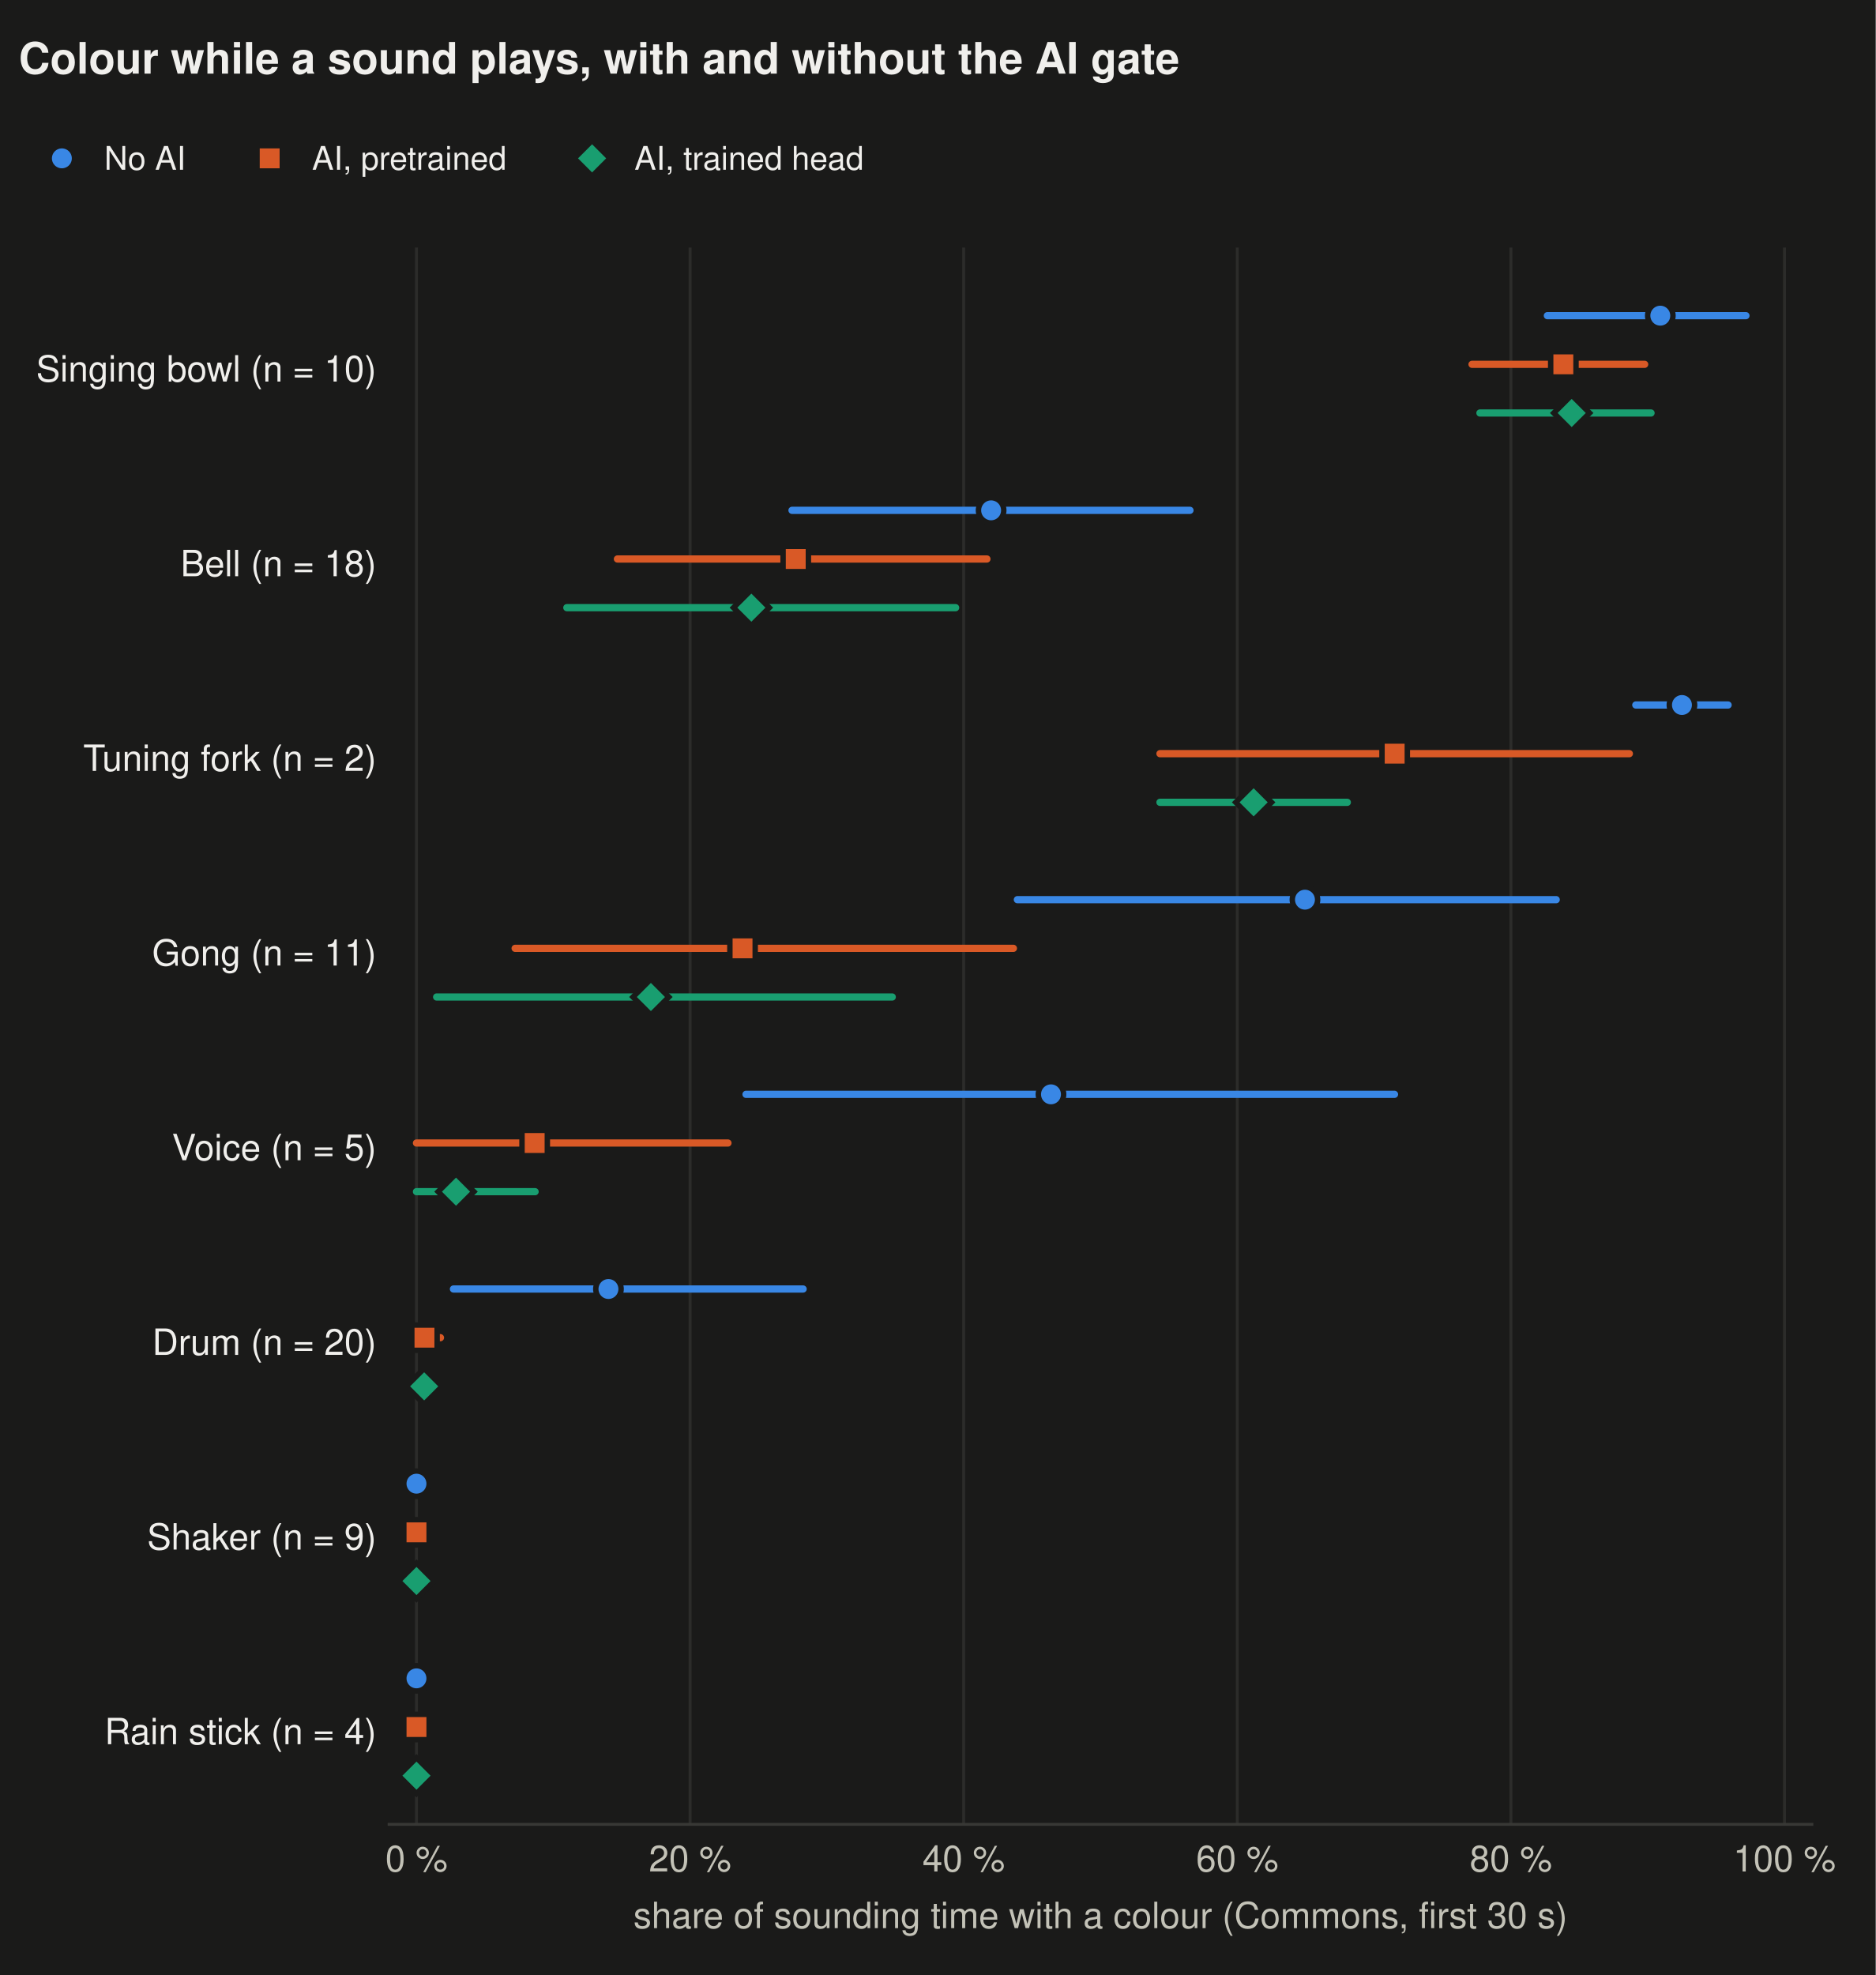
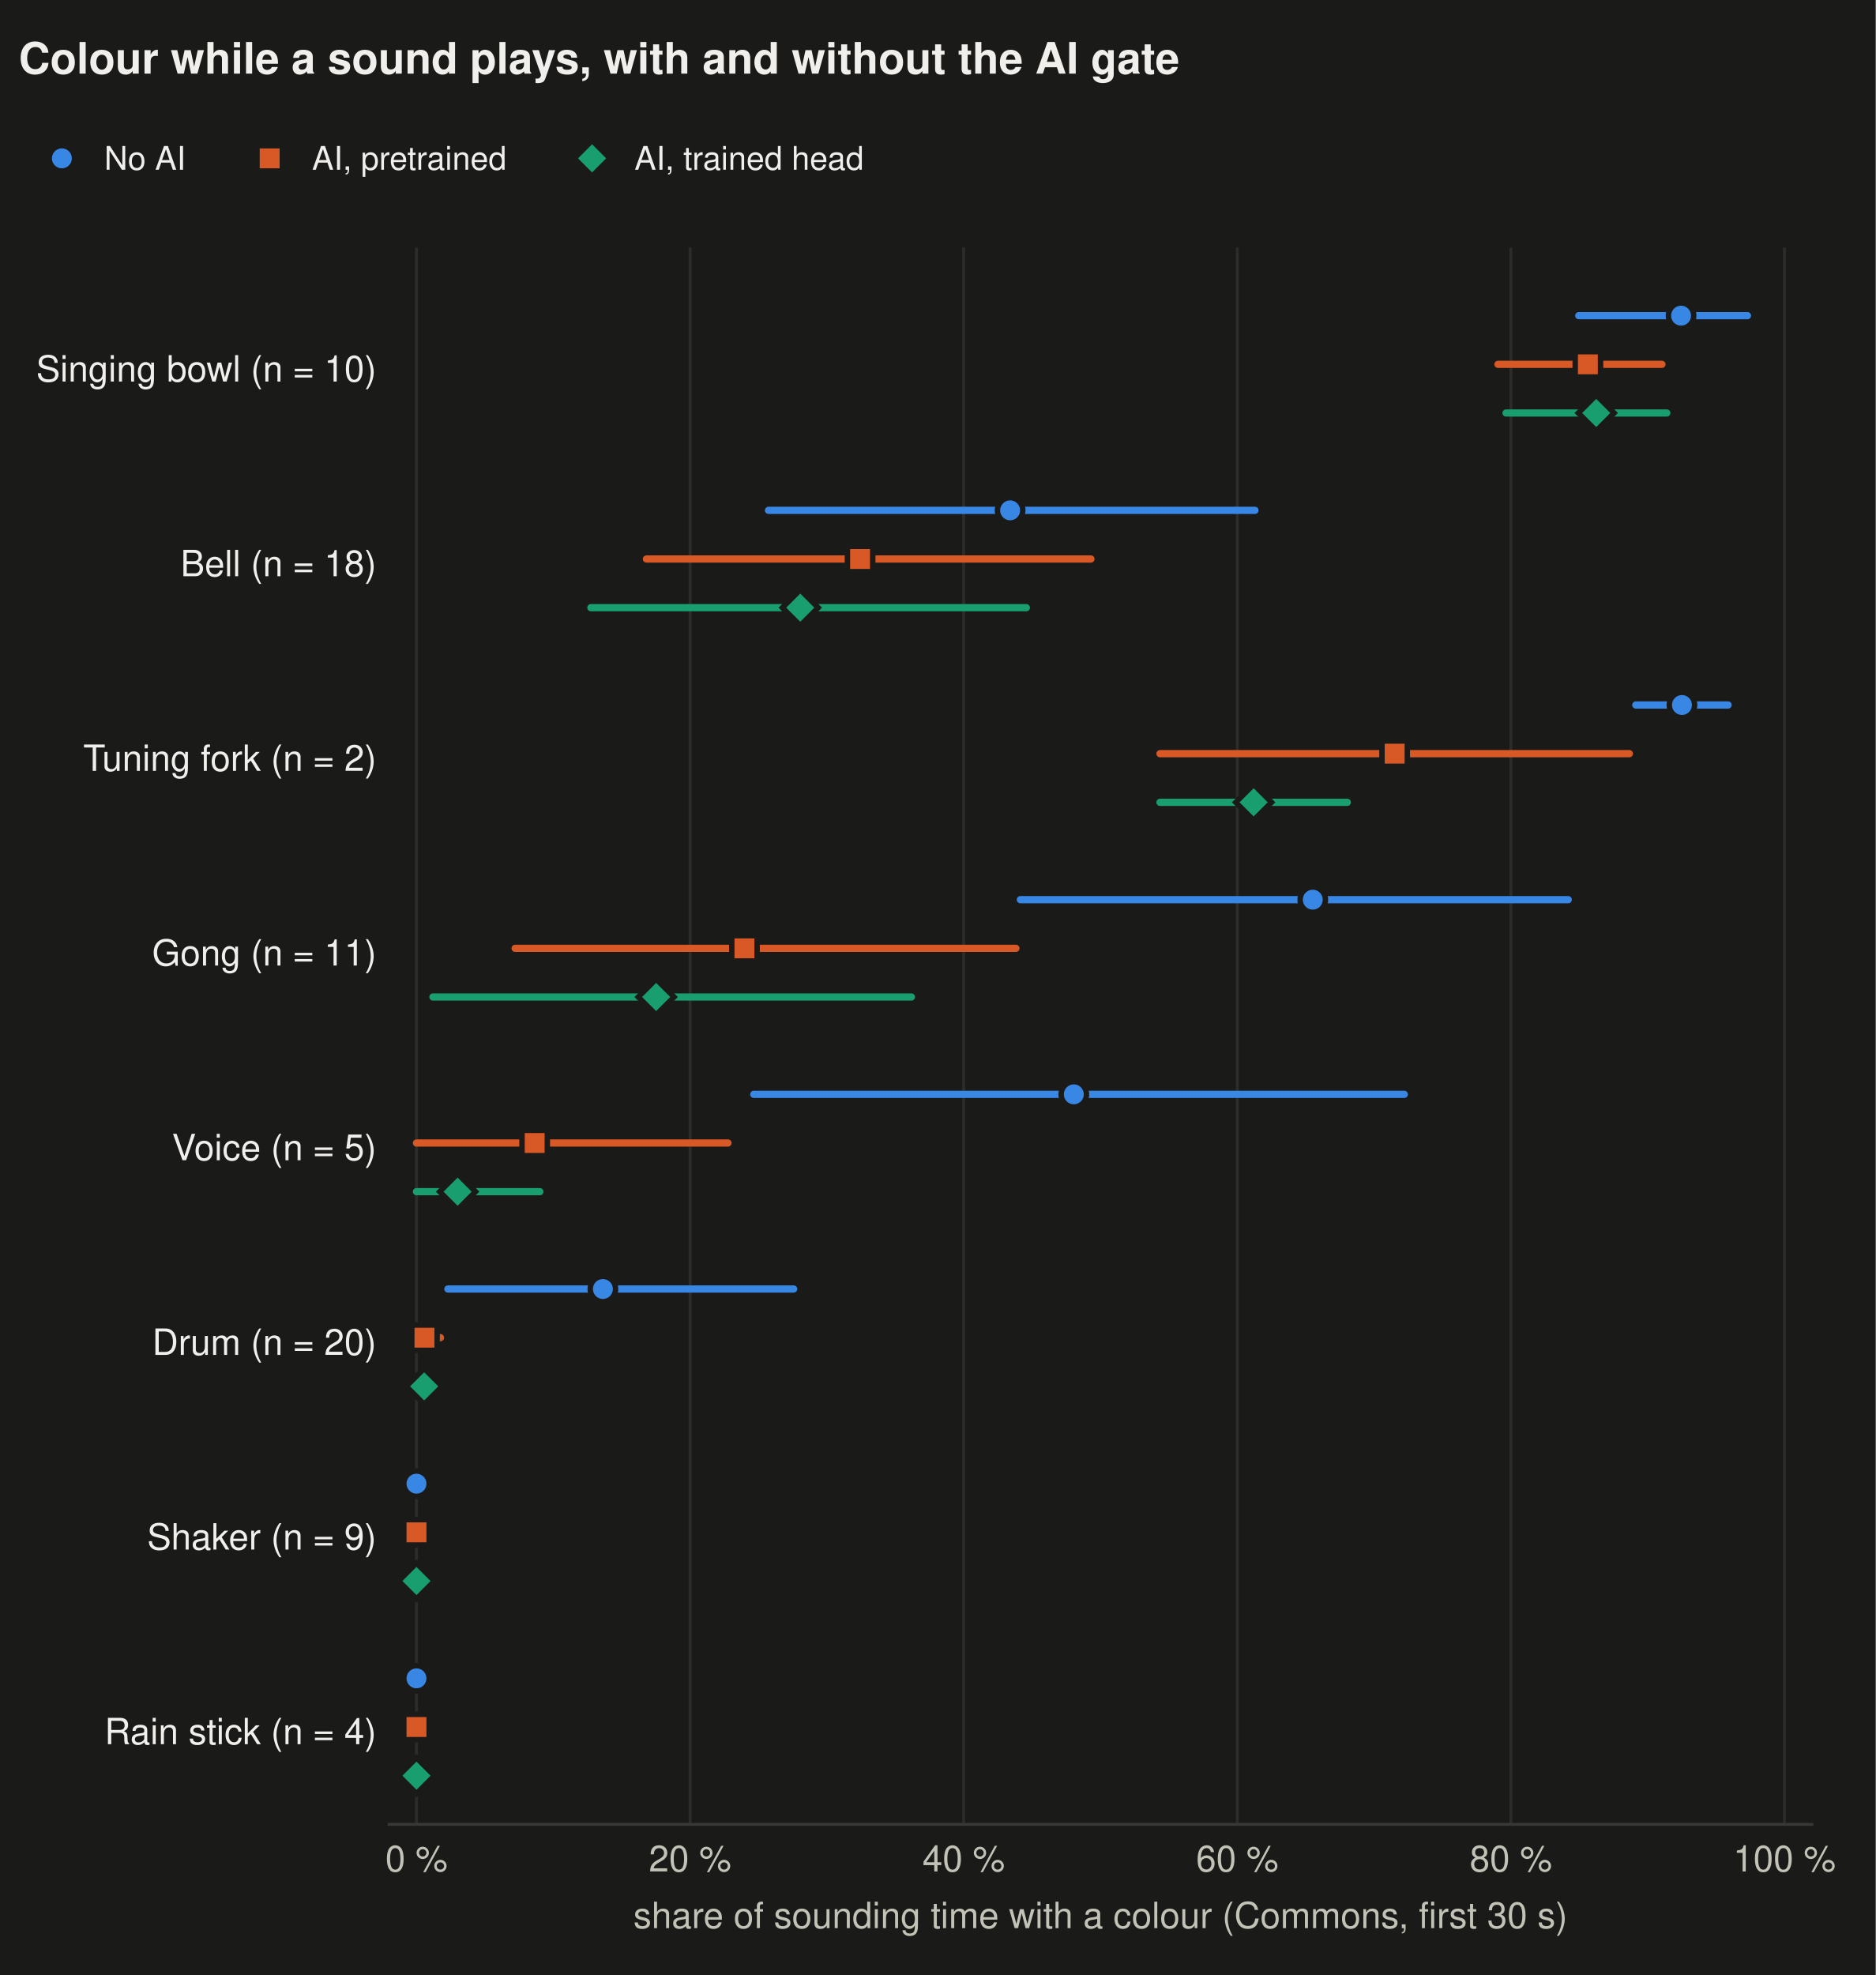
<svg xmlns="http://www.w3.org/2000/svg" xmlns:xlink="http://www.w3.org/1999/xlink" width="518.4pt" height="545.76pt" viewBox="0 0 518.4 545.76" version="1.1">
  <defs>
    <style type="text/css">*{stroke-linejoin: round; stroke-linecap: butt}</style>
  </defs>
  <g id="figure_1">
    <g id="patch_1">
      <path d="M 0 545.76  L 518.4 545.76  L 518.4 0  L 0 0  z " style="fill: #1a1a19" />
    </g>
    <g id="axes_1">
      <g id="patch_2">
        <path d="M 107.54 504.13  L 500.746 504.13  L 500.746 68.4  L 107.54 68.4  z " style="fill: #1a1a19" />
      </g>
      <g id="matplotlib.axis_1">
        <g id="xtick_1">
          <g id="line2d_1">
-             <path d="M 115.102 504.13  L 115.102 68.4  " clip-path="url(#p0f48623004)" style="fill: none; stroke: #2c2c2a; stroke-width: 0.8; stroke-linecap: square" />
+             <path d="M 115.102 504.13  L 115.102 68.4  " clip-path="url(#pca16d07b62)" style="fill: none; stroke: #2c2c2a; stroke-width: 0.8; stroke-linecap: square" />
          </g>
          <g id="line2d_2" />
          <g id="text_1">
            <text style="font-size: 10px; font-family: 'Helvetica Neue', 'Helvetica', 'Arial', 'DejaVu Sans'; text-anchor: middle; fill: #c3c2b7" x="115.102" y="517.15" transform="rotate(-0 115.1017 517.15)">0 %</text>
          </g>
        </g>
        <g id="xtick_2">
          <g id="line2d_3">
-             <path d="M 190.718 504.13  L 190.718 68.4  " clip-path="url(#p0f48623004)" style="fill: none; stroke: #2c2c2a; stroke-width: 0.8; stroke-linecap: square" />
+             <path d="M 190.718 504.13  L 190.718 68.4  " clip-path="url(#pca16d07b62)" style="fill: none; stroke: #2c2c2a; stroke-width: 0.8; stroke-linecap: square" />
          </g>
          <g id="line2d_4" />
          <g id="text_2">
            <text style="font-size: 10px; font-family: 'Helvetica Neue', 'Helvetica', 'Arial', 'DejaVu Sans'; text-anchor: middle; fill: #c3c2b7" x="190.718" y="517.15" transform="rotate(-0 190.7182 517.15)">20 %</text>
          </g>
        </g>
        <g id="xtick_3">
          <g id="line2d_5">
-             <path d="M 266.335 504.13  L 266.335 68.4  " clip-path="url(#p0f48623004)" style="fill: none; stroke: #2c2c2a; stroke-width: 0.8; stroke-linecap: square" />
+             <path d="M 266.335 504.13  L 266.335 68.4  " clip-path="url(#pca16d07b62)" style="fill: none; stroke: #2c2c2a; stroke-width: 0.8; stroke-linecap: square" />
          </g>
          <g id="line2d_6" />
          <g id="text_3">
            <text style="font-size: 10px; font-family: 'Helvetica Neue', 'Helvetica', 'Arial', 'DejaVu Sans'; text-anchor: middle; fill: #c3c2b7" x="266.335" y="517.15" transform="rotate(-0 266.3348 517.15)">40 %</text>
          </g>
        </g>
        <g id="xtick_4">
          <g id="line2d_7">
-             <path d="M 341.951 504.13  L 341.951 68.4  " clip-path="url(#p0f48623004)" style="fill: none; stroke: #2c2c2a; stroke-width: 0.8; stroke-linecap: square" />
+             <path d="M 341.951 504.13  L 341.951 68.4  " clip-path="url(#pca16d07b62)" style="fill: none; stroke: #2c2c2a; stroke-width: 0.8; stroke-linecap: square" />
          </g>
          <g id="line2d_8" />
          <g id="text_4">
            <text style="font-size: 10px; font-family: 'Helvetica Neue', 'Helvetica', 'Arial', 'DejaVu Sans'; text-anchor: middle; fill: #c3c2b7" x="341.951" y="517.15" transform="rotate(-0 341.9514 517.15)">60 %</text>
          </g>
        </g>
        <g id="xtick_5">
          <g id="line2d_9">
-             <path d="M 417.568 504.13  L 417.568 68.4  " clip-path="url(#p0f48623004)" style="fill: none; stroke: #2c2c2a; stroke-width: 0.8; stroke-linecap: square" />
+             <path d="M 417.568 504.13  L 417.568 68.4  " clip-path="url(#pca16d07b62)" style="fill: none; stroke: #2c2c2a; stroke-width: 0.8; stroke-linecap: square" />
          </g>
          <g id="line2d_10" />
          <g id="text_5">
            <text style="font-size: 10px; font-family: 'Helvetica Neue', 'Helvetica', 'Arial', 'DejaVu Sans'; text-anchor: middle; fill: #c3c2b7" x="417.568" y="517.15" transform="rotate(-0 417.5679 517.15)">80 %</text>
          </g>
        </g>
        <g id="xtick_6">
          <g id="line2d_11">
-             <path d="M 493.184 504.13  L 493.184 68.4  " clip-path="url(#p0f48623004)" style="fill: none; stroke: #2c2c2a; stroke-width: 0.8; stroke-linecap: square" />
+             <path d="M 493.184 504.13  L 493.184 68.4  " clip-path="url(#pca16d07b62)" style="fill: none; stroke: #2c2c2a; stroke-width: 0.8; stroke-linecap: square" />
          </g>
          <g id="line2d_12" />
          <g id="text_6">
            <text style="font-size: 10px; font-family: 'Helvetica Neue', 'Helvetica', 'Arial', 'DejaVu Sans'; text-anchor: middle; fill: #c3c2b7" x="493.184" y="517.15" transform="rotate(-0 493.1845 517.15)">100 %</text>
          </g>
        </g>
        <g id="text_7">
          <text style="font-size: 10px; font-family: 'Helvetica Neue', 'Helvetica', 'Arial', 'DejaVu Sans'; text-anchor: middle; fill: #c3c2b7" x="304.143" y="532.8" transform="rotate(-0 304.1431 532.8)">share of sounding time with a colour (Commons, first 30 s)</text>
        </g>
      </g>
      <g id="matplotlib.axis_2">
        <g id="ytick_1">
          <g id="line2d_13" />
          <g id="text_8">
            <text style="font-size: 10px; font-family: 'Helvetica Neue', 'Helvetica', 'Arial', 'DejaVu Sans'; text-anchor: end; fill: #f0efec" x="104.04" y="105.436" transform="rotate(-0 104.04 105.4363)">Singing bowl (n = 10)</text>
          </g>
        </g>
        <g id="ytick_2">
          <g id="line2d_14" />
          <g id="text_9">
            <text style="font-size: 10px; font-family: 'Helvetica Neue', 'Helvetica', 'Arial', 'DejaVu Sans'; text-anchor: end; fill: #f0efec" x="104.04" y="159.23" transform="rotate(-0 104.04 159.2301)">Bell (n = 18)</text>
          </g>
        </g>
        <g id="ytick_3">
          <g id="line2d_15" />
          <g id="text_10">
            <text style="font-size: 10px; font-family: 'Helvetica Neue', 'Helvetica', 'Arial', 'DejaVu Sans'; text-anchor: end; fill: #f0efec" x="104.04" y="213.024" transform="rotate(-0 104.04 213.024)">Tuning fork (n = 2)</text>
          </g>
        </g>
        <g id="ytick_4">
          <g id="line2d_16" />
          <g id="text_11">
            <text style="font-size: 10px; font-family: 'Helvetica Neue', 'Helvetica', 'Arial', 'DejaVu Sans'; text-anchor: end; fill: #f0efec" x="104.04" y="266.818" transform="rotate(-0 104.04 266.8178)">Gong (n = 11)</text>
          </g>
        </g>
        <g id="ytick_5">
          <g id="line2d_17" />
          <g id="text_12">
            <text style="font-size: 10px; font-family: 'Helvetica Neue', 'Helvetica', 'Arial', 'DejaVu Sans'; text-anchor: end; fill: #f0efec" x="104.04" y="320.612" transform="rotate(-0 104.04 320.6116)">Voice (n = 5)</text>
          </g>
        </g>
        <g id="ytick_6">
          <g id="line2d_18" />
          <g id="text_13">
            <text style="font-size: 10px; font-family: 'Helvetica Neue', 'Helvetica', 'Arial', 'DejaVu Sans'; text-anchor: end; fill: #f0efec" x="104.04" y="374.405" transform="rotate(-0 104.04 374.4054)">Drum (n = 20)</text>
          </g>
        </g>
        <g id="ytick_7">
          <g id="line2d_19" />
          <g id="text_14">
            <text style="font-size: 10px; font-family: 'Helvetica Neue', 'Helvetica', 'Arial', 'DejaVu Sans'; text-anchor: end; fill: #f0efec" x="104.04" y="428.199" transform="rotate(-0 104.04 428.1993)">Shaker (n = 9)</text>
          </g>
        </g>
        <g id="ytick_8">
          <g id="line2d_20" />
          <g id="text_15">
            <text style="font-size: 10px; font-family: 'Helvetica Neue', 'Helvetica', 'Arial', 'DejaVu Sans'; text-anchor: end; fill: #f0efec" x="104.04" y="481.993" transform="rotate(-0 104.04 481.9931)">Rain stick (n = 4)</text>
          </g>
        </g>
      </g>
      <g id="line2d_21">
-         <path d="M 427.648 87.228  L 482.524 87.228  " clip-path="url(#p0f48623004)" style="fill: none; stroke: #3987e5; stroke-width: 2; stroke-linecap: round" />
+         <path d="M 436.324 87.228  L 482.952 87.228  " clip-path="url(#pca16d07b62)" style="fill: none; stroke: #3987e5; stroke-width: 2; stroke-linecap: round" />
      </g>
      <g id="line2d_22">
-         <path d="M 218.889 141.022  L 328.873 141.022  " clip-path="url(#p0f48623004)" style="fill: none; stroke: #3987e5; stroke-width: 2; stroke-linecap: round" />
+         <path d="M 212.395 141.022  L 346.837 141.022  " clip-path="url(#pca16d07b62)" style="fill: none; stroke: #3987e5; stroke-width: 2; stroke-linecap: round" />
      </g>
      <g id="line2d_23">
-         <path d="M 452.089 194.815  L 477.593 194.815  " clip-path="url(#p0f48623004)" style="fill: none; stroke: #3987e5; stroke-width: 2; stroke-linecap: round" />
+         <path d="M 452.089 194.815  L 477.593 194.815  " clip-path="url(#pca16d07b62)" style="fill: none; stroke: #3987e5; stroke-width: 2; stroke-linecap: round" />
      </g>
      <g id="line2d_24">
-         <path d="M 281.175 248.609  L 430.086 248.609  " clip-path="url(#p0f48623004)" style="fill: none; stroke: #3987e5; stroke-width: 2; stroke-linecap: round" />
+         <path d="M 281.997 248.609  L 433.414 248.609  " clip-path="url(#pca16d07b62)" style="fill: none; stroke: #3987e5; stroke-width: 2; stroke-linecap: round" />
      </g>
      <g id="line2d_25">
-         <path d="M 206.178 302.403  L 385.402 302.403  " clip-path="url(#p0f48623004)" style="fill: none; stroke: #3987e5; stroke-width: 2; stroke-linecap: round" />
+         <path d="M 208.323 302.403  L 388.103 302.403  " clip-path="url(#pca16d07b62)" style="fill: none; stroke: #3987e5; stroke-width: 2; stroke-linecap: round" />
      </g>
      <g id="line2d_26">
-         <path d="M 125.32 356.197  L 221.958 356.197  " clip-path="url(#p0f48623004)" style="fill: none; stroke: #3987e5; stroke-width: 2; stroke-linecap: round" />
+         <path d="M 123.787 356.197  L 219.342 356.197  " clip-path="url(#pca16d07b62)" style="fill: none; stroke: #3987e5; stroke-width: 2; stroke-linecap: round" />
      </g>
      <g id="line2d_27">
-         <path d="M 115.102 409.991  L 115.102 409.991  " clip-path="url(#p0f48623004)" style="fill: none; stroke: #3987e5; stroke-width: 2; stroke-linecap: round" />
+         <path d="M 115.102 409.991  L 115.102 409.991  " clip-path="url(#pca16d07b62)" style="fill: none; stroke: #3987e5; stroke-width: 2; stroke-linecap: round" />
      </g>
      <g id="line2d_28">
-         <path d="M 115.102 463.785  L 115.102 463.785  " clip-path="url(#p0f48623004)" style="fill: none; stroke: #3987e5; stroke-width: 2; stroke-linecap: round" />
+         <path d="M 115.102 463.785  L 115.102 463.785  " clip-path="url(#pca16d07b62)" style="fill: none; stroke: #3987e5; stroke-width: 2; stroke-linecap: round" />
      </g>
      <g id="line2d_29">
-         <path d="M 406.829 100.676  L 454.534 100.676  " clip-path="url(#p0f48623004)" style="fill: none; stroke: #d95926; stroke-width: 2; stroke-linecap: round" />
+         <path d="M 413.998 100.676  L 459.312 100.676  " clip-path="url(#pca16d07b62)" style="fill: none; stroke: #d95926; stroke-width: 2; stroke-linecap: round" />
      </g>
      <g id="line2d_30">
-         <path d="M 170.637 154.47  L 272.757 154.47  " clip-path="url(#p0f48623004)" style="fill: none; stroke: #d95926; stroke-width: 2; stroke-linecap: round" />
+         <path d="M 178.659 154.47  L 301.498 154.47  " clip-path="url(#pca16d07b62)" style="fill: none; stroke: #d95926; stroke-width: 2; stroke-linecap: round" />
      </g>
      <g id="line2d_31">
-         <path d="M 320.581 208.264  L 450.309 208.264  " clip-path="url(#p0f48623004)" style="fill: none; stroke: #d95926; stroke-width: 2; stroke-linecap: round" />
+         <path d="M 320.581 208.264  L 450.309 208.264  " clip-path="url(#pca16d07b62)" style="fill: none; stroke: #d95926; stroke-width: 2; stroke-linecap: round" />
      </g>
      <g id="line2d_32">
-         <path d="M 142.371 262.058  L 280.074 262.058  " clip-path="url(#p0f48623004)" style="fill: none; stroke: #d95926; stroke-width: 2; stroke-linecap: round" />
+         <path d="M 142.371 262.058  L 280.76 262.058  " clip-path="url(#pca16d07b62)" style="fill: none; stroke: #d95926; stroke-width: 2; stroke-linecap: round" />
      </g>
      <g id="line2d_33">
-         <path d="M 115.102 315.852  L 201.185 315.852  " clip-path="url(#p0f48623004)" style="fill: none; stroke: #d95926; stroke-width: 2; stroke-linecap: round" />
+         <path d="M 115.102 315.852  L 201.185 315.852  " clip-path="url(#pca16d07b62)" style="fill: none; stroke: #d95926; stroke-width: 2; stroke-linecap: round" />
      </g>
      <g id="line2d_34">
-         <path d="M 115.102 369.645  L 121.73 369.645  " clip-path="url(#p0f48623004)" style="fill: none; stroke: #d95926; stroke-width: 2; stroke-linecap: round" />
+         <path d="M 115.102 369.645  L 121.73 369.645  " clip-path="url(#pca16d07b62)" style="fill: none; stroke: #d95926; stroke-width: 2; stroke-linecap: round" />
      </g>
      <g id="line2d_35">
-         <path d="M 115.102 423.439  L 115.102 423.439  " clip-path="url(#p0f48623004)" style="fill: none; stroke: #d95926; stroke-width: 2; stroke-linecap: round" />
+         <path d="M 115.102 423.439  L 115.102 423.439  " clip-path="url(#pca16d07b62)" style="fill: none; stroke: #d95926; stroke-width: 2; stroke-linecap: round" />
      </g>
      <g id="line2d_36">
-         <path d="M 115.102 477.233  L 115.102 477.233  " clip-path="url(#p0f48623004)" style="fill: none; stroke: #d95926; stroke-width: 2; stroke-linecap: round" />
+         <path d="M 115.102 477.233  L 115.102 477.233  " clip-path="url(#pca16d07b62)" style="fill: none; stroke: #d95926; stroke-width: 2; stroke-linecap: round" />
      </g>
      <g id="line2d_37">
-         <path d="M 409.012 114.125  L 456.298 114.125  " clip-path="url(#p0f48623004)" style="fill: none; stroke: #199e70; stroke-width: 2; stroke-linecap: round" />
+         <path d="M 416.224 114.125  L 460.654 114.125  " clip-path="url(#pca16d07b62)" style="fill: none; stroke: #199e70; stroke-width: 2; stroke-linecap: round" />
      </g>
      <g id="line2d_38">
-         <path d="M 156.659 167.919  L 264.106 167.919  " clip-path="url(#p0f48623004)" style="fill: none; stroke: #199e70; stroke-width: 2; stroke-linecap: round" />
+         <path d="M 163.302 167.919  L 283.654 167.919  " clip-path="url(#pca16d07b62)" style="fill: none; stroke: #199e70; stroke-width: 2; stroke-linecap: round" />
      </g>
      <g id="line2d_39">
-         <path d="M 320.581 221.712  L 372.354 221.712  " clip-path="url(#p0f48623004)" style="fill: none; stroke: #199e70; stroke-width: 2; stroke-linecap: round" />
+         <path d="M 320.581 221.712  L 372.354 221.712  " clip-path="url(#pca16d07b62)" style="fill: none; stroke: #199e70; stroke-width: 2; stroke-linecap: round" />
      </g>
      <g id="line2d_40">
-         <path d="M 120.676 275.506  L 246.592 275.506  " clip-path="url(#p0f48623004)" style="fill: none; stroke: #199e70; stroke-width: 2; stroke-linecap: round" />
+         <path d="M 119.654 275.506  L 251.892 275.506  " clip-path="url(#pca16d07b62)" style="fill: none; stroke: #199e70; stroke-width: 2; stroke-linecap: round" />
      </g>
      <g id="line2d_41">
-         <path d="M 115.102 329.3  L 147.883 329.3  " clip-path="url(#p0f48623004)" style="fill: none; stroke: #199e70; stroke-width: 2; stroke-linecap: round" />
+         <path d="M 115.102 329.3  L 149.195 329.3  " clip-path="url(#pca16d07b62)" style="fill: none; stroke: #199e70; stroke-width: 2; stroke-linecap: round" />
      </g>
      <g id="line2d_42">
-         <path d="M 115.102 383.094  L 121.485 383.094  " clip-path="url(#p0f48623004)" style="fill: none; stroke: #199e70; stroke-width: 2; stroke-linecap: round" />
+         <path d="M 115.102 383.094  L 121.485 383.094  " clip-path="url(#pca16d07b62)" style="fill: none; stroke: #199e70; stroke-width: 2; stroke-linecap: round" />
      </g>
      <g id="line2d_43">
-         <path d="M 115.102 436.888  L 115.102 436.888  " clip-path="url(#p0f48623004)" style="fill: none; stroke: #199e70; stroke-width: 2; stroke-linecap: round" />
+         <path d="M 115.102 436.888  L 115.102 436.888  " clip-path="url(#pca16d07b62)" style="fill: none; stroke: #199e70; stroke-width: 2; stroke-linecap: round" />
      </g>
      <g id="line2d_44">
-         <path d="M 115.102 490.682  L 115.102 490.682  " clip-path="url(#p0f48623004)" style="fill: none; stroke: #199e70; stroke-width: 2; stroke-linecap: round" />
+         <path d="M 115.102 490.682  L 115.102 490.682  " clip-path="url(#pca16d07b62)" style="fill: none; stroke: #199e70; stroke-width: 2; stroke-linecap: round" />
      </g>
      <g id="patch_3">
        <path d="M 107.54 504.13  L 500.746 504.13  " style="fill: none; stroke: #383835; stroke-width: 0.8; stroke-linejoin: miter; stroke-linecap: square" />
      </g>
      <g id="line2d_45">
        <defs>
-           <path id="mc0cc2520e6" d="M 0 3.5  C 0.928 3.5 1.819 3.131 2.475 2.475  C 3.131 1.819 3.5 0.928 3.5 0  C 3.5 -0.928 3.131 -1.819 2.475 -2.475  C 1.819 -3.131 0.928 -3.5 0 -3.5  C -0.928 -3.5 -1.819 -3.131 -2.475 -2.475  C -3.131 -1.819 -3.5 -0.928 -3.5 0  C -3.5 0.928 -3.131 1.819 -2.475 2.475  C -1.819 3.131 -0.928 3.5 0 3.5  z " style="stroke: #1a1a19; stroke-width: 1.5" />
+           <path id="m90c41794b3" d="M 0 3.5  C 0.928 3.5 1.819 3.131 2.475 2.475  C 3.131 1.819 3.5 0.928 3.5 0  C 3.5 -0.928 3.131 -1.819 2.475 -2.475  C 1.819 -3.131 0.928 -3.5 0 -3.5  C -0.928 -3.5 -1.819 -3.131 -2.475 -2.475  C -3.131 -1.819 -3.5 -0.928 -3.5 0  C -3.5 0.928 -3.131 1.819 -2.475 2.475  C -1.819 3.131 -0.928 3.5 0 3.5  z " style="stroke: #1a1a19; stroke-width: 1.5" />
        </defs>
-         <g clip-path="url(#p0f48623004)">
-           <use xlink:href="#mc0cc2520e6" x="458.861" y="87.228" style="fill: #3987e5; stroke: #1a1a19; stroke-width: 1.5" />
+         <g clip-path="url(#pca16d07b62)">
+           <use xlink:href="#m90c41794b3" x="464.596" y="87.228" style="fill: #3987e5; stroke: #1a1a19; stroke-width: 1.5" />
        </g>
      </g>
      <g id="line2d_46">
-         <g clip-path="url(#p0f48623004)">
-           <use xlink:href="#mc0cc2520e6" x="273.916" y="141.022" style="fill: #3987e5; stroke: #1a1a19; stroke-width: 1.5" />
+         <g clip-path="url(#pca16d07b62)">
+           <use xlink:href="#m90c41794b3" x="279.167" y="141.022" style="fill: #3987e5; stroke: #1a1a19; stroke-width: 1.5" />
        </g>
      </g>
      <g id="line2d_47">
-         <g clip-path="url(#p0f48623004)">
-           <use xlink:href="#mc0cc2520e6" x="464.841" y="194.815" style="fill: #3987e5; stroke: #1a1a19; stroke-width: 1.5" />
+         <g clip-path="url(#pca16d07b62)">
+           <use xlink:href="#m90c41794b3" x="464.841" y="194.815" style="fill: #3987e5; stroke: #1a1a19; stroke-width: 1.5" />
        </g>
      </g>
      <g id="line2d_48">
-         <g clip-path="url(#p0f48623004)">
-           <use xlink:href="#mc0cc2520e6" x="360.652" y="248.609" style="fill: #3987e5; stroke: #1a1a19; stroke-width: 1.5" />
+         <g clip-path="url(#pca16d07b62)">
+           <use xlink:href="#m90c41794b3" x="362.815" y="248.609" style="fill: #3987e5; stroke: #1a1a19; stroke-width: 1.5" />
        </g>
      </g>
      <g id="line2d_49">
-         <g clip-path="url(#p0f48623004)">
-           <use xlink:href="#mc0cc2520e6" x="290.461" y="302.403" style="fill: #3987e5; stroke: #1a1a19; stroke-width: 1.5" />
+         <g clip-path="url(#pca16d07b62)">
+           <use xlink:href="#m90c41794b3" x="296.771" y="302.403" style="fill: #3987e5; stroke: #1a1a19; stroke-width: 1.5" />
        </g>
      </g>
      <g id="line2d_50">
-         <g clip-path="url(#p0f48623004)">
-           <use xlink:href="#mc0cc2520e6" x="168.157" y="356.197" style="fill: #3987e5; stroke: #1a1a19; stroke-width: 1.5" />
+         <g clip-path="url(#pca16d07b62)">
+           <use xlink:href="#m90c41794b3" x="166.624" y="356.197" style="fill: #3987e5; stroke: #1a1a19; stroke-width: 1.5" />
        </g>
      </g>
      <g id="line2d_51">
-         <g clip-path="url(#p0f48623004)">
-           <use xlink:href="#mc0cc2520e6" x="115.102" y="409.991" style="fill: #3987e5; stroke: #1a1a19; stroke-width: 1.5" />
+         <g clip-path="url(#pca16d07b62)">
+           <use xlink:href="#m90c41794b3" x="115.102" y="409.991" style="fill: #3987e5; stroke: #1a1a19; stroke-width: 1.5" />
        </g>
      </g>
      <g id="line2d_52">
-         <g clip-path="url(#p0f48623004)">
-           <use xlink:href="#mc0cc2520e6" x="115.102" y="463.785" style="fill: #3987e5; stroke: #1a1a19; stroke-width: 1.5" />
+         <g clip-path="url(#pca16d07b62)">
+           <use xlink:href="#m90c41794b3" x="115.102" y="463.785" style="fill: #3987e5; stroke: #1a1a19; stroke-width: 1.5" />
        </g>
      </g>
      <g id="line2d_53">
        <defs>
-           <path id="me235bba4a9" d="M -3.5 3.5  L 3.5 3.5  L 3.5 -3.5  L -3.5 -3.5  z " style="stroke: #1a1a19; stroke-width: 1.5; stroke-linejoin: miter" />
+           <path id="m7d5303d8a7" d="M -3.5 3.5  L 3.5 3.5  L 3.5 -3.5  L -3.5 -3.5  z " style="stroke: #1a1a19; stroke-width: 1.5; stroke-linejoin: miter" />
        </defs>
-         <g clip-path="url(#p0f48623004)">
-           <use xlink:href="#me235bba4a9" x="432.063" y="100.676" style="fill: #d95926; stroke: #1a1a19; stroke-width: 1.5; stroke-linejoin: miter" />
+         <g clip-path="url(#pca16d07b62)">
+           <use xlink:href="#m7d5303d8a7" x="438.845" y="100.676" style="fill: #d95926; stroke: #1a1a19; stroke-width: 1.5; stroke-linejoin: miter" />
        </g>
      </g>
      <g id="line2d_54">
-         <g clip-path="url(#p0f48623004)">
-           <use xlink:href="#me235bba4a9" x="219.919" y="154.47" style="fill: #d95926; stroke: #1a1a19; stroke-width: 1.5; stroke-linejoin: miter" />
+         <g clip-path="url(#pca16d07b62)">
+           <use xlink:href="#m7d5303d8a7" x="237.698" y="154.47" style="fill: #d95926; stroke: #1a1a19; stroke-width: 1.5; stroke-linejoin: miter" />
        </g>
      </g>
      <g id="line2d_55">
-         <g clip-path="url(#p0f48623004)">
-           <use xlink:href="#me235bba4a9" x="385.445" y="208.264" style="fill: #d95926; stroke: #1a1a19; stroke-width: 1.5; stroke-linejoin: miter" />
+         <g clip-path="url(#pca16d07b62)">
+           <use xlink:href="#m7d5303d8a7" x="385.445" y="208.264" style="fill: #d95926; stroke: #1a1a19; stroke-width: 1.5; stroke-linejoin: miter" />
        </g>
      </g>
      <g id="line2d_56">
-         <g clip-path="url(#p0f48623004)">
-           <use xlink:href="#me235bba4a9" x="205.216" y="262.058" style="fill: #d95926; stroke: #1a1a19; stroke-width: 1.5; stroke-linejoin: miter" />
+         <g clip-path="url(#pca16d07b62)">
+           <use xlink:href="#m7d5303d8a7" x="205.741" y="262.058" style="fill: #d95926; stroke: #1a1a19; stroke-width: 1.5; stroke-linejoin: miter" />
        </g>
      </g>
      <g id="line2d_57">
-         <g clip-path="url(#p0f48623004)">
-           <use xlink:href="#me235bba4a9" x="147.768" y="315.852" style="fill: #d95926; stroke: #1a1a19; stroke-width: 1.5; stroke-linejoin: miter" />
+         <g clip-path="url(#pca16d07b62)">
+           <use xlink:href="#m7d5303d8a7" x="147.768" y="315.852" style="fill: #d95926; stroke: #1a1a19; stroke-width: 1.5; stroke-linejoin: miter" />
        </g>
      </g>
      <g id="line2d_58">
-         <g clip-path="url(#p0f48623004)">
-           <use xlink:href="#me235bba4a9" x="117.311" y="369.645" style="fill: #d95926; stroke: #1a1a19; stroke-width: 1.5; stroke-linejoin: miter" />
+         <g clip-path="url(#pca16d07b62)">
+           <use xlink:href="#m7d5303d8a7" x="117.311" y="369.645" style="fill: #d95926; stroke: #1a1a19; stroke-width: 1.5; stroke-linejoin: miter" />
        </g>
      </g>
      <g id="line2d_59">
-         <g clip-path="url(#p0f48623004)">
-           <use xlink:href="#me235bba4a9" x="115.102" y="423.439" style="fill: #d95926; stroke: #1a1a19; stroke-width: 1.5; stroke-linejoin: miter" />
+         <g clip-path="url(#pca16d07b62)">
+           <use xlink:href="#m7d5303d8a7" x="115.102" y="423.439" style="fill: #d95926; stroke: #1a1a19; stroke-width: 1.5; stroke-linejoin: miter" />
        </g>
      </g>
      <g id="line2d_60">
-         <g clip-path="url(#p0f48623004)">
-           <use xlink:href="#me235bba4a9" x="115.102" y="477.233" style="fill: #d95926; stroke: #1a1a19; stroke-width: 1.5; stroke-linejoin: miter" />
+         <g clip-path="url(#pca16d07b62)">
+           <use xlink:href="#m7d5303d8a7" x="115.102" y="477.233" style="fill: #d95926; stroke: #1a1a19; stroke-width: 1.5; stroke-linejoin: miter" />
        </g>
      </g>
      <g id="line2d_61">
        <defs>
-           <path id="m7f5a6e388b" d="M -0 4.95  L 4.95 0  L 0 -4.95  L -4.95 -0  z " style="stroke: #1a1a19; stroke-width: 1.5; stroke-linejoin: miter" />
+           <path id="m43dda0fd18" d="M -0 4.95  L 4.95 0  L 0 -4.95  L -4.95 -0  z " style="stroke: #1a1a19; stroke-width: 1.5; stroke-linejoin: miter" />
        </defs>
-         <g clip-path="url(#p0f48623004)">
-           <use xlink:href="#m7f5a6e388b" x="434.368" y="114.125" style="fill: #199e70; stroke: #1a1a19; stroke-width: 1.5; stroke-linejoin: miter" />
+         <g clip-path="url(#pca16d07b62)">
+           <use xlink:href="#m43dda0fd18" x="441.15" y="114.125" style="fill: #199e70; stroke: #1a1a19; stroke-width: 1.5; stroke-linejoin: miter" />
        </g>
      </g>
      <g id="line2d_62">
-         <g clip-path="url(#p0f48623004)">
-           <use xlink:href="#m7f5a6e388b" x="207.659" y="167.919" style="fill: #199e70; stroke: #1a1a19; stroke-width: 1.5; stroke-linejoin: miter" />
+         <g clip-path="url(#pca16d07b62)">
+           <use xlink:href="#m43dda0fd18" x="221.17" y="167.919" style="fill: #199e70; stroke: #1a1a19; stroke-width: 1.5; stroke-linejoin: miter" />
        </g>
      </g>
      <g id="line2d_63">
-         <g clip-path="url(#p0f48623004)">
-           <use xlink:href="#m7f5a6e388b" x="346.468" y="221.712" style="fill: #199e70; stroke: #1a1a19; stroke-width: 1.5; stroke-linejoin: miter" />
+         <g clip-path="url(#pca16d07b62)">
+           <use xlink:href="#m43dda0fd18" x="346.468" y="221.712" style="fill: #199e70; stroke: #1a1a19; stroke-width: 1.5; stroke-linejoin: miter" />
        </g>
      </g>
      <g id="line2d_64">
-         <g clip-path="url(#p0f48623004)">
-           <use xlink:href="#m7f5a6e388b" x="179.889" y="275.506" style="fill: #199e70; stroke: #1a1a19; stroke-width: 1.5; stroke-linejoin: miter" />
+         <g clip-path="url(#pca16d07b62)">
+           <use xlink:href="#m43dda0fd18" x="181.339" y="275.506" style="fill: #199e70; stroke: #1a1a19; stroke-width: 1.5; stroke-linejoin: miter" />
        </g>
      </g>
      <g id="line2d_65">
-         <g clip-path="url(#p0f48623004)">
-           <use xlink:href="#m7f5a6e388b" x="126.029" y="329.3" style="fill: #199e70; stroke: #1a1a19; stroke-width: 1.5; stroke-linejoin: miter" />
+         <g clip-path="url(#pca16d07b62)">
+           <use xlink:href="#m43dda0fd18" x="126.466" y="329.3" style="fill: #199e70; stroke: #1a1a19; stroke-width: 1.5; stroke-linejoin: miter" />
        </g>
      </g>
      <g id="line2d_66">
-         <g clip-path="url(#p0f48623004)">
-           <use xlink:href="#m7f5a6e388b" x="117.229" y="383.094" style="fill: #199e70; stroke: #1a1a19; stroke-width: 1.5; stroke-linejoin: miter" />
+         <g clip-path="url(#pca16d07b62)">
+           <use xlink:href="#m43dda0fd18" x="117.229" y="383.094" style="fill: #199e70; stroke: #1a1a19; stroke-width: 1.5; stroke-linejoin: miter" />
        </g>
      </g>
      <g id="line2d_67">
-         <g clip-path="url(#p0f48623004)">
-           <use xlink:href="#m7f5a6e388b" x="115.102" y="436.888" style="fill: #199e70; stroke: #1a1a19; stroke-width: 1.5; stroke-linejoin: miter" />
+         <g clip-path="url(#pca16d07b62)">
+           <use xlink:href="#m43dda0fd18" x="115.102" y="436.888" style="fill: #199e70; stroke: #1a1a19; stroke-width: 1.5; stroke-linejoin: miter" />
        </g>
      </g>
      <g id="line2d_68">
-         <g clip-path="url(#p0f48623004)">
-           <use xlink:href="#m7f5a6e388b" x="115.102" y="490.682" style="fill: #199e70; stroke: #1a1a19; stroke-width: 1.5; stroke-linejoin: miter" />
+         <g clip-path="url(#pca16d07b62)">
+           <use xlink:href="#m43dda0fd18" x="115.102" y="490.682" style="fill: #199e70; stroke: #1a1a19; stroke-width: 1.5; stroke-linejoin: miter" />
        </g>
      </g>
    </g>
    <g id="text_16">
      <text style="font-weight: 700; font-size: 12px; font-family: 'Helvetica Neue', 'Helvetica', 'Arial', 'DejaVu Sans'; text-anchor: start; fill: #f0efec" x="5.184" y="20.34" transform="rotate(-0 5.184 20.34)">Colour while a sound plays, with and without the AI gate</text>
    </g>
    <g id="legend_1">
      <g id="line2d_69">
        <g>
-           <use xlink:href="#mc0cc2520e6" x="17.1" y="43.758" style="fill: #3987e5; stroke: #1a1a19; stroke-width: 1.5" />
+           <use xlink:href="#m90c41794b3" x="17.1" y="43.758" style="fill: #3987e5; stroke: #1a1a19; stroke-width: 1.5" />
        </g>
      </g>
      <g id="text_17">
        <text style="font-size: 9px; font-family: 'Helvetica Neue', 'Helvetica', 'Arial', 'DejaVu Sans'; text-anchor: start; fill: #f0efec" x="28.8" y="46.908" transform="rotate(-0 28.8 46.908)">No AI</text>
      </g>
      <g id="line2d_70">
        <g>
-           <use xlink:href="#me235bba4a9" x="74.53" y="43.758" style="fill: #d95926; stroke: #1a1a19; stroke-width: 1.5; stroke-linejoin: miter" />
+           <use xlink:href="#m7d5303d8a7" x="74.53" y="43.758" style="fill: #d95926; stroke: #1a1a19; stroke-width: 1.5; stroke-linejoin: miter" />
        </g>
      </g>
      <g id="text_18">
        <text style="font-size: 9px; font-family: 'Helvetica Neue', 'Helvetica', 'Arial', 'DejaVu Sans'; text-anchor: start; fill: #f0efec" x="86.23" y="46.908" transform="rotate(-0 86.22984 46.908)">AI, pretrained</text>
      </g>
      <g id="line2d_71">
        <g>
-           <use xlink:href="#m7f5a6e388b" x="163.638" y="43.758" style="fill: #199e70; stroke: #1a1a19; stroke-width: 1.5; stroke-linejoin: miter" />
+           <use xlink:href="#m43dda0fd18" x="163.638" y="43.758" style="fill: #199e70; stroke: #1a1a19; stroke-width: 1.5; stroke-linejoin: miter" />
        </g>
      </g>
      <g id="text_19">
        <text style="font-size: 9px; font-family: 'Helvetica Neue', 'Helvetica', 'Arial', 'DejaVu Sans'; text-anchor: start; fill: #f0efec" x="175.338" y="46.908" transform="rotate(-0 175.3383 46.908)">AI, trained head</text>
      </g>
    </g>
  </g>
  <defs>
-     <clipPath id="p0f48623004">
+     <clipPath id="pca16d07b62">
      <rect x="107.54" y="68.4" width="393.206" height="435.73" />
    </clipPath>
  </defs>
</svg>
